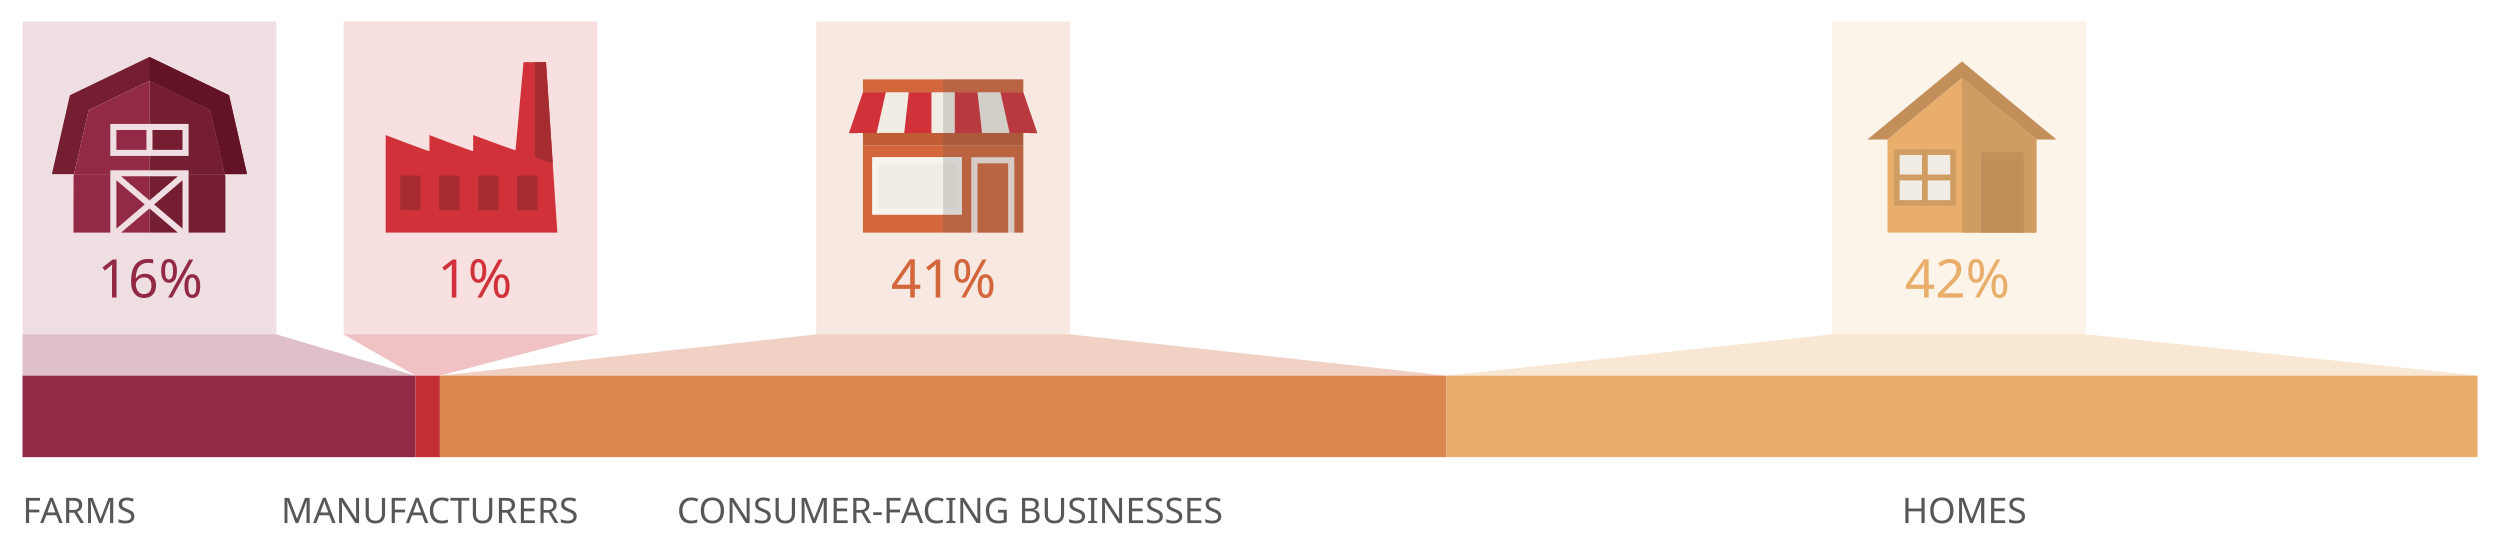
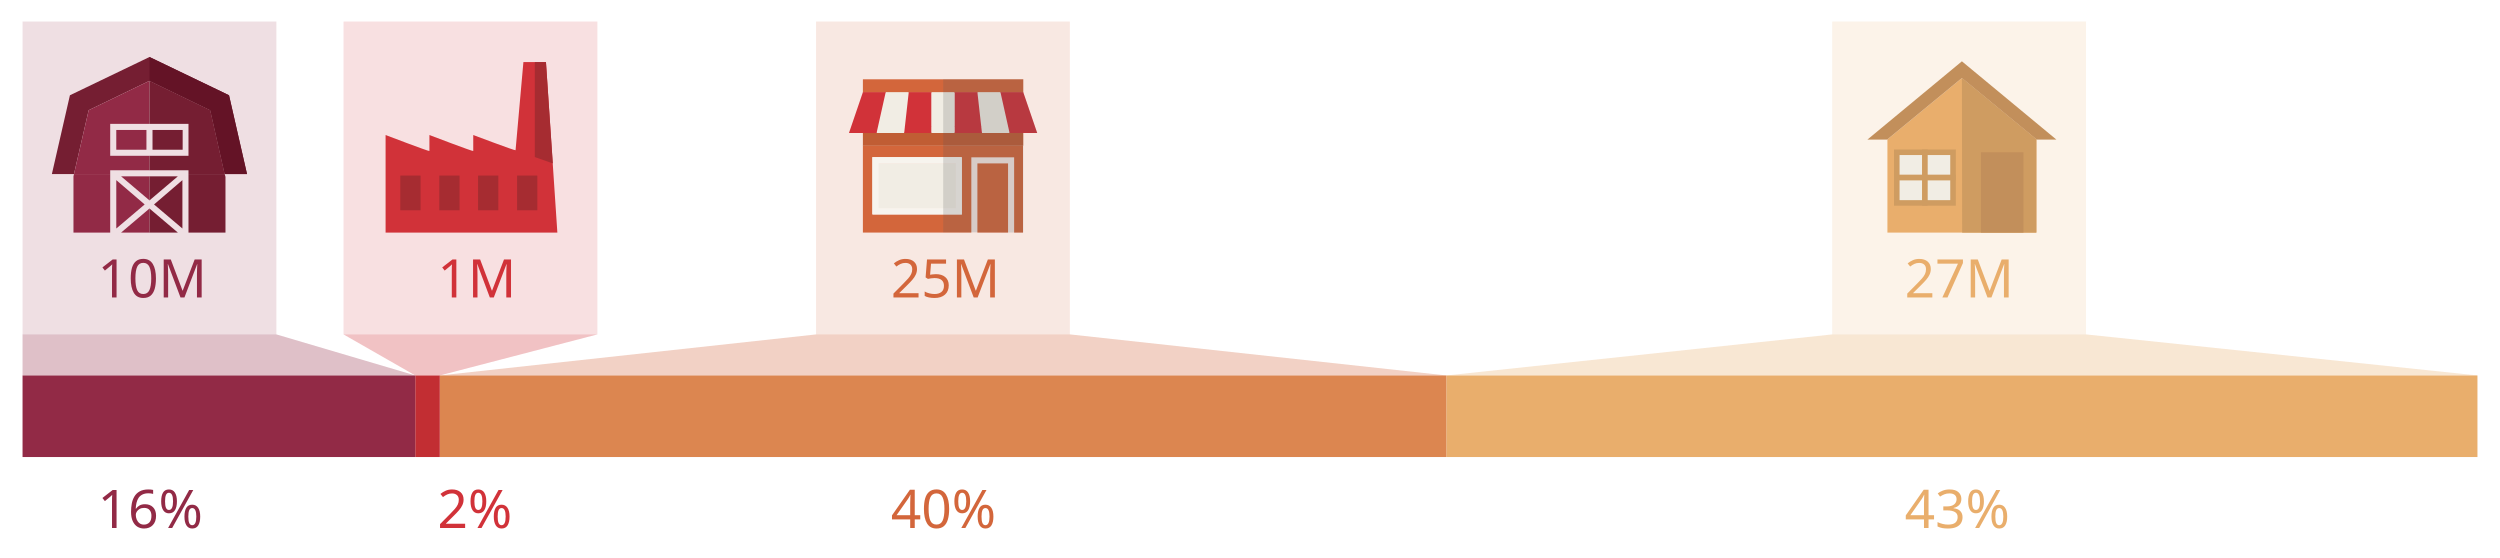
- <svg xmlns="http://www.w3.org/2000/svg" version="1.1" x="0px" y="0px" viewBox="0 0 986.752 212.17" enable-background="new 0 0 986.752 212.17" xml:space="preserve">
+ <svg xmlns="http://www.w3.org/2000/svg" version="1.1" id="Layer_1" x="0px" y="0px" viewBox="133 176.1 986.8 220" style="enable-background:new 133 176.1 986.8 220;" xml:space="preserve">
+   <style type="text/css">
+ 	.st0{fill:#E9AE6C;}
+ 	.st1{fill:#DC8650;}
+ 	.st2{fill:#C22E33;}
+ 	.st3{fill:#922A46;}
+ 	.st4{opacity:0.3;fill:#922A46;enable-background:new    ;}
+ 	.st5{opacity:0.3;fill:#D13239;enable-background:new    ;}
+ 	.st6{opacity:0.3;fill:#D3663B;enable-background:new    ;}
+ 	.st7{opacity:0.3;fill:#E9AE6C;enable-background:new    ;}
+ 	.st8{opacity:0.15;fill:#922A46;enable-background:new    ;}
+ 	.st9{opacity:0.15;fill:#D13239;enable-background:new    ;}
+ 	.st10{opacity:0.15;fill:#D3663B;enable-background:new    ;}
+ 	.st11{opacity:0.15;fill:#E9AE6C;enable-background:new    ;}
+ 	.st12{fill:#751E32;}
+ 	.st13{fill:#641326;}
+ 	.st14{fill:none;}
+ 	.st15{fill:#858688;}
+ 	.st16{fill:#D3663B;}
+ 	.st17{fill:#F7F4EE;}
+ 	.st18{fill:#F1EDE4;}
+ 	.st19{fill:#C05D34;}
+ 	.st20{fill:#747677;}
+ 	.st21{fill:#E7786F;}
+ 	.st22{fill:#D13239;}
+ 	.st23{opacity:0.2;fill:#555759;enable-background:new    ;}
+ 	.st24{fill:#CF9C61;}
+ 	.st25{fill:#C28F5B;}
+ 	.st26{fill:#A62C31;}
+ 	.st27{font-family:'Gotham-Black';}
+ 	.st28{font-size:21.008px;}
+ 	.st29{display:none;}
+ </style>
  <g id="bottom">
    <g>
      <g>
        <g>
-           <rect x="570.896" y="148.262" fill="#E9AE6C" width="406.98" height="32.174" />
+           <rect x="703.9" y="324.3" class="st0" width="407" height="32.2" />
        </g>
      </g>
      <g>
        <g>
-           <rect x="173.606" y="148.262" fill="#DC8650" width="397.29" height="32.174" />
+           <rect x="306.6" y="324.3" class="st1" width="397.3" height="32.2" />
        </g>
      </g>
      <g>
        <g>
-           <rect x="163.916" y="148.262" fill="#C22E33" width="9.69" height="32.174" />
+           <rect x="296.9" y="324.3" class="st2" width="9.7" height="32.2" />
        </g>
      </g>
      <g>
        <g>
-           <rect x="8.877" y="148.262" fill="#922A46" width="155.04" height="32.174" />
+           <rect x="141.9" y="324.3" class="st3" width="155" height="32.2" />
        </g>
      </g>
-       <polygon opacity="0.3" fill="#922A46" points="8.877,148.262 8.877,131.974 109.109,131.974 163.916,148.262   " />
-       <polygon opacity="0.3" fill="#D13239" points="163.916,148.262 173.606,148.262 235.828,131.974 135.596,131.974   " />
-       <polygon opacity="0.3" fill="#D3663B" points="173.606,148.262 322.135,131.974 422.367,131.974 570.896,148.262   " />
-       <polygon opacity="0.3" fill="#E9AE6C" points="570.896,148.262 723.157,131.974 823.389,131.974 977.876,148.262   " />
-       <rect x="8.877" y="8.481" opacity="0.15" fill="#922A46" width="100.232" height="123.493" />
-       <rect x="135.596" y="8.481" opacity="0.15" fill="#D13239" width="100.232" height="123.493" />
-       <rect x="322.135" y="8.481" opacity="0.15" fill="#D3663B" width="100.232" height="123.493" />
-       <rect x="723.157" y="8.481" opacity="0.15" fill="#E9AE6C" width="100.232" height="123.493" />
+       <polygon class="st4" points="141.9,324.3 141.9,308.1 242.1,308.1 296.9,324.3   " />
+       <polygon class="st5" points="296.9,324.3 306.6,324.3 368.8,308.1 268.6,308.1   " />
+       <polygon class="st6" points="306.6,324.3 455.1,308.1 555.4,308.1 703.9,324.3   " />
+       <polygon class="st7" points="703.9,324.3 856.2,308.1 956.4,308.1 1110.9,324.3   " />
+       <rect x="141.9" y="184.6" class="st8" width="100.2" height="123.5" />
+       <rect x="268.6" y="184.6" class="st9" width="100.2" height="123.5" />
+       <rect x="455.1" y="184.6" class="st10" width="100.2" height="123.5" />
+       <rect x="856.2" y="184.6" class="st11" width="100.2" height="123.5" />
      <g>
        <g>
-           <polygon fill="#751E32" points="34.994,43.488 58.975,31.939 82.988,43.488 88.738,68.743 97.492,68.743 90.398,37.579       58.972,22.466 27.587,37.582 20.493,68.651 20.493,68.743 29.231,68.743     " />
-           <polygon fill="#922A46" points="43.543,67.191 45.94,67.191 58.984,67.191 58.981,61.547 45.937,61.547 43.54,61.547       43.54,59.15 43.54,51.308 43.54,48.91 45.937,48.91 58.978,48.91 58.975,31.939 34.994,43.488 29.231,68.743 43.543,68.743           " />
-           <rect x="45.937" y="51.308" fill="#922A46" width="11.855" height="7.842" />
-           <polygon fill="#922A46" points="45.94,71.156 45.94,90.244 57.145,80.701     " />
-           <polygon fill="#922A46" points="47.789,91.815 58.991,91.815 58.987,82.279     " />
-           <polygon fill="#922A46" points="43.543,68.743 29.231,68.743 29.032,69.616 29.013,91.815 43.543,91.815 43.543,69.585     " />
-           <polygon fill="#922A46" points="47.789,69.585 58.987,79.121 58.984,69.585     " />
-           <polygon fill="#751E32" points="58.975,31.939 58.978,48.91 72.044,48.91 74.438,48.91 74.438,51.308 74.438,59.15       74.438,61.547 72.044,61.547 58.981,61.547 58.984,67.191 72.047,67.191 74.442,67.191 74.442,68.743 88.738,68.743       82.988,43.488     " />
-           <rect x="60.189" y="51.308" fill="#751E32" width="11.855" height="7.842" />
-           <polygon fill="#751E32" points="58.987,82.279 58.991,91.815 70.199,91.815 58.994,82.272     " />
-           <polygon fill="#751E32" points="72.047,90.244 72.047,71.156 60.842,80.701     " />
-           <polygon fill="#751E32" points="58.987,79.121 58.994,79.127 70.199,69.585 58.984,69.585     " />
-           <polygon fill="#751E32" points="74.442,69.585 74.442,91.815 88.972,91.815 88.972,69.774 88.738,68.743 74.442,68.743     " />
-           <polygon fill="#641326" points="58.975,31.939 82.988,43.488 88.738,68.743 97.492,68.743 90.398,37.579 58.972,22.466     " />
+           <polygon class="st12" points="168,219.6 192,208 216,219.6 221.7,244.8 230.5,244.8 223.4,213.7 192,198.6 160.6,213.7       153.5,244.7 153.5,244.8 162.2,244.8     " />
+           <polygon class="st3" points="176.5,243.3 178.9,243.3 192,243.3 192,237.6 178.9,237.6 176.5,237.6 176.5,235.2 176.5,227.4       176.5,225 178.9,225 192,225 192,208 168,219.6 162.2,244.8 176.5,244.8     " />
+           <rect x="178.9" y="227.4" class="st3" width="11.9" height="7.8" />
+           <polygon class="st3" points="178.9,247.2 178.9,266.3 190.1,256.8     " />
+           <polygon class="st3" points="180.8,267.9 192,267.9 192,258.4     " />
+           <polygon class="st3" points="176.5,244.8 162.2,244.8 162,245.7 162,267.9 176.5,267.9 176.5,245.7     " />
+           <polygon class="st3" points="180.8,245.7 192,255.2 192,245.7     " />
+           <polygon class="st12" points="192,208 192,225 205,225 207.4,225 207.4,227.4 207.4,235.2 207.4,237.6 205,237.6 192,237.6       192,243.3 205,243.3 207.4,243.3 207.4,244.8 221.7,244.8 216,219.6     " />
+           <rect x="193.2" y="227.4" class="st12" width="11.9" height="7.8" />
+           <polygon class="st12" points="192,258.4 192,267.9 203.2,267.9 192,258.4     " />
+           <polygon class="st12" points="205,266.3 205,247.2 193.8,256.8     " />
+           <polygon class="st12" points="192,255.2 192,255.2 203.2,245.7 192,245.7     " />
+           <polygon class="st12" points="207.4,245.7 207.4,267.9 222,267.9 222,245.9 221.7,244.8 207.4,244.8     " />
+           <polygon class="st13" points="192,208 216,219.6 221.7,244.8 230.5,244.8 223.4,213.7 192,198.6     " />
        </g>
      </g>
      <g>
        <g>
-           <polygon fill="none" points="340.611,91.815 340.611,57.454 340.611,52.298 340.611,49.861 340.611,89.378 383.373,91.815       383.373,91.815     " />
-           <polygon fill="none" points="397.919,91.815 385.809,91.815 385.809,91.815 397.919,91.815 397.919,91.815     " />
-           <rect x="400.355" y="91.815" fill="none" width="3.536" height="0" />
-           <rect x="377.254" y="64.488" fill="#858688" width="0" height="17.758" />
-           <path fill="#D3663B" d="M340.611,57.454v34.36h42.761V64.488v-2.437h2.437h12.109h2.437v2.437v27.327h3.536v-34.36H340.611z       M379.69,64.488v17.758v2.437h-2.437h-30.505h-2.437v-2.437V64.488v-2.437h2.437h30.505h2.437V64.488z" />
-           <rect x="397.919" y="64.488" fill="#D3663B" width="0" height="27.327" />
-           <polygon fill="#F7F4EE" points="346.004,49.861 346.004,49.861 345.991,49.922     " />
-           <polygon fill="#F7F4EE" points="398.499,49.861 398.499,49.861 398.511,49.922     " />
-           <rect x="403.891" y="57.454" fill="#F7F4EE" width="0" height="34.36" />
-           <rect x="385.809" y="64.488" fill="#D3663B" width="12.109" height="27.327" />
-           <rect x="399.137" y="90.596" fill="#F7F4EE" width="0" height="2.437" />
-           <rect x="383.373" y="91.815" fill="#F7F4EE" width="2.437" height="0" />
-           <rect x="346.748" y="64.488" fill="#F1EDE4" width="30.505" height="17.758" />
-           <path fill="#F7F4EE" d="M346.748,62.051h-2.437v2.437v17.758v2.437h2.437h30.505h2.437v-2.437V64.488v-2.437h-2.437H346.748z       M377.254,82.246L377.254,82.246h-30.505V64.488h30.505l0,0V82.246z" />
-           <rect x="340.611" y="52.298" fill="#C05D34" width="63.28" height="5.157" />
-           <rect x="403.891" y="52.298" fill="#747677" width="0" height="5.157" />
-           <polygon fill="#E7786F" points="356.885,49.922 356.892,49.861 346.004,49.861 345.991,49.922     " />
-           <polygon fill="#D13239" points="356.892,49.861 356.885,49.922 367.733,49.922 367.733,49.861     " />
-           <polygon fill="#D13239" points="346.004,49.861 340.611,49.861 338.175,49.861 338.175,49.922 345.991,49.922     " />
-           <polygon fill="#E7786F" points="387.618,49.922 398.511,49.922 398.499,49.861 387.61,49.861     " />
-           <polygon fill="#D13239" points="376.77,49.861 376.77,49.922 387.618,49.922 387.61,49.861     " />
-           <polygon fill="#D13239" points="406.328,49.922 406.328,49.861 403.891,49.861 398.499,49.861 398.511,49.922     " />
-           <rect x="367.733" y="49.861" fill="#E7786F" width="9.037" height="0.061" />
-           <rect x="340.611" y="31.337" fill="#D3663B" width="63.28" height="5.285" />
-           <polygon fill="#F1EDE4" points="358.693,36.445 349.633,36.445 346.004,52.503 356.892,52.503     " />
-           <polygon fill="#D13239" points="367.733,52.503 367.733,36.445 358.693,36.445 356.892,52.503     " />
-           <polygon fill="#D13239" points="340.611,52.503 346.004,52.503 349.631,36.445 340.591,36.445 335.054,52.564 338.175,52.564       338.175,52.503     " />
-           <polygon fill="#F1EDE4" points="398.499,52.503 394.869,36.445 385.809,36.445 387.61,52.503     " />
-           <polygon fill="#D13239" points="387.61,52.503 385.809,36.445 376.77,36.445 376.77,52.503     " />
-           <polygon fill="#D13239" points="406.328,52.503 406.328,52.564 409.448,52.564 403.911,36.445 394.872,36.445 398.499,52.503       403.891,52.503     " />
-           <rect x="367.733" y="36.445" fill="#F1EDE4" width="9.037" height="16.058" />
-           <polygon opacity="0.2" fill="#555759" points="372.251,91.754 403.891,91.815 403.891,52.297 409.448,52.564 403.891,36.622       403.891,31.277 372.251,31.277     " />
+           <polygon class="st14" points="473.6,267.9 473.6,233.5 473.6,228.4 473.6,225.9 473.6,265.5 516.4,267.9 516.4,267.9     " />
+           <polygon class="st14" points="530.9,267.9 518.8,267.9 518.8,267.9 530.9,267.9     " />
+           <polygon class="st14" points="533.4,267.9 536.9,267.9 536.9,267.9     " />
+           <rect x="510.3" y="240.6" class="st15" width="0" height="17.8" />
+           <path class="st16" d="M473.6,233.5v34.4h42.8v-27.3v-2.4h2.4h12.1h2.4v2.4v27.3h3.5v-34.4L473.6,233.5L473.6,233.5z       M512.7,240.6v17.8v2.4h-2.4h-30.5h-2.4v-2.4v-17.8v-2.4h2.4h30.5h2.4V240.6z" />
+           <rect x="530.9" y="240.6" class="st16" width="0" height="27.3" />
+           <polygon class="st17" points="479,225.9 479,225.9 479,226     " />
+           <polygon class="st17" points="531.5,225.9 531.5,225.9 531.5,226     " />
+           <rect x="536.9" y="233.5" class="st17" width="0" height="34.4" />
+           <rect x="518.8" y="240.6" class="st16" width="12.1" height="27.3" />
+           <rect x="532.1" y="266.7" class="st17" width="0" height="2.4" />
+           <polygon class="st17" points="516.4,267.9 518.8,267.9 518.8,267.9     " />
+           <rect x="479.7" y="240.6" class="st18" width="30.5" height="17.8" />
+           <path class="st17" d="M479.7,238.1h-2.4v2.4v17.8v2.4h2.4h30.5h2.4v-2.4v-17.8v-2.4h-2.4H479.7z M510.3,258.3L510.3,258.3h-30.5      v-17.8h30.5l0,0V258.3z" />
+           <rect x="473.6" y="228.4" class="st19" width="63.3" height="5.2" />
+           <rect x="536.9" y="228.4" class="st20" width="0" height="5.2" />
+           <polygon class="st21" points="489.9,226 489.9,225.9 479,225.9 479,226     " />
+           <polygon class="st22" points="489.9,225.9 489.9,226 500.7,226 500.7,225.9     " />
+           <polygon class="st22" points="479,225.9 473.6,225.9 471.2,225.9 471.2,226 479,226     " />
+           <polygon class="st21" points="520.6,226 531.5,226 531.5,225.9 520.6,225.9     " />
+           <polygon class="st22" points="509.8,225.9 509.8,226 520.6,226 520.6,225.9     " />
+           <polygon class="st22" points="539.3,226 539.3,225.9 536.9,225.9 531.5,225.9 531.5,226     " />
+           <rect x="500.7" y="225.9" class="st21" width="9" height="0.1" />
+           <rect x="473.6" y="207.4" class="st16" width="63.3" height="5.3" />
+           <polygon class="st18" points="491.7,212.5 482.6,212.5 479,228.6 489.9,228.6     " />
+           <polygon class="st22" points="500.7,228.6 500.7,212.5 491.7,212.5 489.9,228.6     " />
+           <polygon class="st22" points="473.6,228.6 479,228.6 482.6,212.5 473.6,212.5 468.1,228.6 471.2,228.6 471.2,228.6     " />
+           <polygon class="st18" points="531.5,228.6 527.9,212.5 518.8,212.5 520.6,228.6     " />
+           <polygon class="st22" points="520.6,228.6 518.8,212.5 509.8,212.5 509.8,228.6     " />
+           <polygon class="st22" points="539.3,228.6 539.3,228.6 542.4,228.6 536.9,212.5 527.9,212.5 531.5,228.6 536.9,228.6     " />
+           <rect x="500.7" y="212.5" class="st18" width="9" height="16.1" />
+           <polygon class="st23" points="505.3,267.8 536.9,267.9 536.9,228.4 542.4,228.6 536.9,212.7 536.9,207.4 505.3,207.4     " />
        </g>
      </g>
      <g>
        <g>
-           <polygon fill="#E9AE6C" points="774.387,30.781 745.006,55.041 745.006,91.815 803.766,91.815 803.766,55.041     " />
+           <polygon class="st0" points="907.4,206.9 878,231.1 878,267.9 936.8,267.9 936.8,231.1     " />
          <g>
            <g>
-               <rect x="748.684" y="60.078" fill="#F1EDE4" width="11.092" height="10.012" />
-               <path fill="#CF9C61" d="M760.888,71.201h-13.312V58.967h13.312V71.201z M749.796,68.979h8.872v-7.792h-8.872V68.979z" />
+               <rect x="881.7" y="236.2" class="st18" width="11.1" height="10" />
+               <path class="st24" d="M893.9,247.3h-13.3v-12.2h13.3V247.3z M882.8,245.1h8.9v-7.8h-8.9V245.1z" />
            </g>
            <g>
-               <rect x="759.776" y="60.078" fill="#F1EDE4" width="11.094" height="10.012" />
-               <path fill="#CF9C61" d="M771.979,71.201h-13.312V58.967h13.312V71.201z M760.888,68.979h8.872v-7.792h-8.872V68.979z" />
+               <rect x="892.8" y="236.2" class="st18" width="11.1" height="10" />
+               <path class="st24" d="M905,247.3h-13.3v-12.2H905V247.3z M893.9,245.1h8.9v-7.8h-8.9V245.1z" />
            </g>
            <g>
-               <rect x="748.684" y="70.09" fill="#F1EDE4" width="11.092" height="10.014" />
-               <path fill="#CF9C61" d="M760.888,81.213h-13.312V68.979h13.312V81.213z M749.796,78.993h8.872v-7.792h-8.872V78.993z" />
+               <rect x="881.7" y="246.2" class="st18" width="11.1" height="10" />
+               <path class="st24" d="M893.9,257.3h-13.3v-12.2h13.3V257.3z M882.8,255.1h8.9v-7.8h-8.9V255.1z" />
            </g>
            <g>
-               <rect x="759.776" y="70.09" fill="#F1EDE4" width="11.094" height="10.014" />
-               <path fill="#CF9C61" d="M771.979,81.213h-13.312V68.979h13.312V81.213z M760.888,78.993h8.872v-7.792h-8.872V78.993z" />
+               <rect x="892.8" y="246.2" class="st18" width="11.1" height="10" />
+               <path class="st24" d="M905,257.3h-13.3v-12.2H905V257.3z M893.9,255.1h8.9v-7.8h-8.9V255.1z" />
            </g>
          </g>
-           <polygon fill="#CF9C61" points="774.387,30.781 774.549,91.815 803.766,91.815 803.766,55.041     " />
-           <polygon fill="#C28F5B" points="745.006,55.041 774.387,30.781 803.766,55.041 803.766,55.077 811.719,55.077 774.387,24.249       737.052,55.077 745.006,55.077     " />
-           <rect x="781.942" y="60.078" fill="#C28F5B" width="16.787" height="31.737" />
+           <polygon class="st24" points="907.4,206.9 907.5,267.9 936.8,267.9 936.8,231.1     " />
+           <polygon class="st25" points="878,231.1 907.4,206.9 936.8,231.1 936.8,231.2 944.7,231.2 907.4,200.3 870.1,231.2 878,231.2           " />
+           <rect x="914.9" y="236.2" class="st25" width="16.8" height="31.7" />
        </g>
      </g>
      <g>
        <g>
-           <path fill="#D13239" d="M152.235,91.815h67.752l-4.484-67.301h-8.871l-3.149,34.765c-0.021,0.255-16.723-5.972-16.723-5.972      v6.345c0,0.271-17.263-6.329-17.263-6.329v6.329c0,0.271-17.263-6.329-17.263-6.329V91.815z" />
-           <path fill="#A62C31" d="M157.99,83.009h8.016V69.262h-8.016V83.009z" />
-           <path fill="#A62C31" d="M173.37,83.009h8.016V69.262h-8.016V83.009z" />
-           <path fill="#A62C31" d="M188.749,83.009h8.019V69.262h-8.019V83.009z" />
-           <path fill="#A62C31" d="M204.129,83.009h8.019V69.262h-8.019V83.009z" />
+           <path class="st22" d="M285.2,267.9H353l-4.5-67.3h-8.9l-3.1,34.8c0,0.3-16.7-6-16.7-6v6.3c0,0.3-17.3-6.3-17.3-6.3v6.3      c0,0.3-17.3-6.3-17.3-6.3L285.2,267.9L285.2,267.9z" />
+           <path class="st26" d="M291,259.1h8v-13.7h-8V259.1z" />
+           <path class="st26" d="M306.4,259.1h8v-13.7h-8V259.1z" />
+           <path class="st26" d="M321.7,259.1h8v-13.7h-8V259.1z" />
+           <path class="st26" d="M337.1,259.1h8v-13.7h-8V259.1z" />
        </g>
-         <polygon fill="#A62C31" points="211.115,24.514 211.115,62.004 218.169,64.523 215.504,24.514    " />
+         <polygon class="st26" points="344.1,200.6 344.1,238.1 351.2,240.6 348.5,200.6    " />
      </g>
    </g>
-     <text transform="matrix(1 0 0 1 38.5546 117.4302)" fill="#922A46" font-family="'Gotham-Black'" font-size="21.008px">16%</text>
-     <text transform="matrix(1 0 0 1 172.6745 117.4297)" fill="#D13239" font-family="'Gotham-Black'" font-size="21.008px">1%</text>
-     <text transform="matrix(1 0 0 1 351.6472 117.4302)" fill="#D3663B" font-family="'Gotham-Black'" font-size="21.008px">41%</text>
-     <text transform="matrix(1 0 0 1 751.8112 117.4302)" fill="#E9AE6C" font-family="'Gotham-Black'" font-size="21.008px">42%</text>
-     <g>
-       <text transform="matrix(1 0 0 1 8.8766 206.461)" fill="#555759" font-family="'ProximaNova-Regular'" font-size="13.932px">FARMS</text>
-     </g>
-     <g>
-       <text transform="matrix(1 0 0 1 110.9385 206.461)" fill="#555759" font-family="'ProximaNova-Regular'" font-size="13.932px">MANUFACTURERS</text>
-     </g>
-     <g>
-       <text transform="matrix(1 0 0 1 267.221 206.4612)" fill="#555759" font-family="'ProximaNova-Regular'" font-size="13.932px">CONSUMER-FACING BUSINESSES</text>
-     </g>
-     <g>
-       <text transform="matrix(1 0 0 1 750.6951 206.461)" fill="#555759" font-family="'ProximaNova-Regular'" font-size="13.932px">HOMES</text>
-     </g>
+     <text transform="matrix(1 0 0 1 171.5546 293.5142)" class="st3 st27 st28">10M</text>
+     <text transform="matrix(1 0 0 1 305.6745 293.5137)" class="st22 st27 st28">1M</text>
+     <text transform="matrix(1 0 0 1 484.6472 293.5142)" class="st16 st27 st28">25M</text>
+     <text transform="matrix(1 0 0 1 884.8112 293.5142)" class="st0 st27 st28">27M</text>
+     <text transform="matrix(1 0 0 1 171.5546 384.5142)" class="st3 st27 st28">16%</text>
+     <text transform="matrix(1 0 0 1 305.6745 384.5137)" class="st22 st27 st28">2%</text>
+     <text transform="matrix(1 0 0 1 484.6472 384.5142)" class="st16 st27 st28">40%</text>
+     <text transform="matrix(1 0 0 1 884.8112 384.5142)" class="st0 st27 st28">43%</text>
  </g>
-   <g id="Farming" display="none">
+   <g id="Farming" class="st29">
</g>
-   <g id="Manufacturing" display="none">
+   <g id="Manufacturing" class="st29">
</g>
  <g id="Waste_diverted">
</g>
  <g id="jobs">
</g>
  <g id="consumer_ed_hover">
</g>
  <g id="pop_up">
</g>
</svg>
